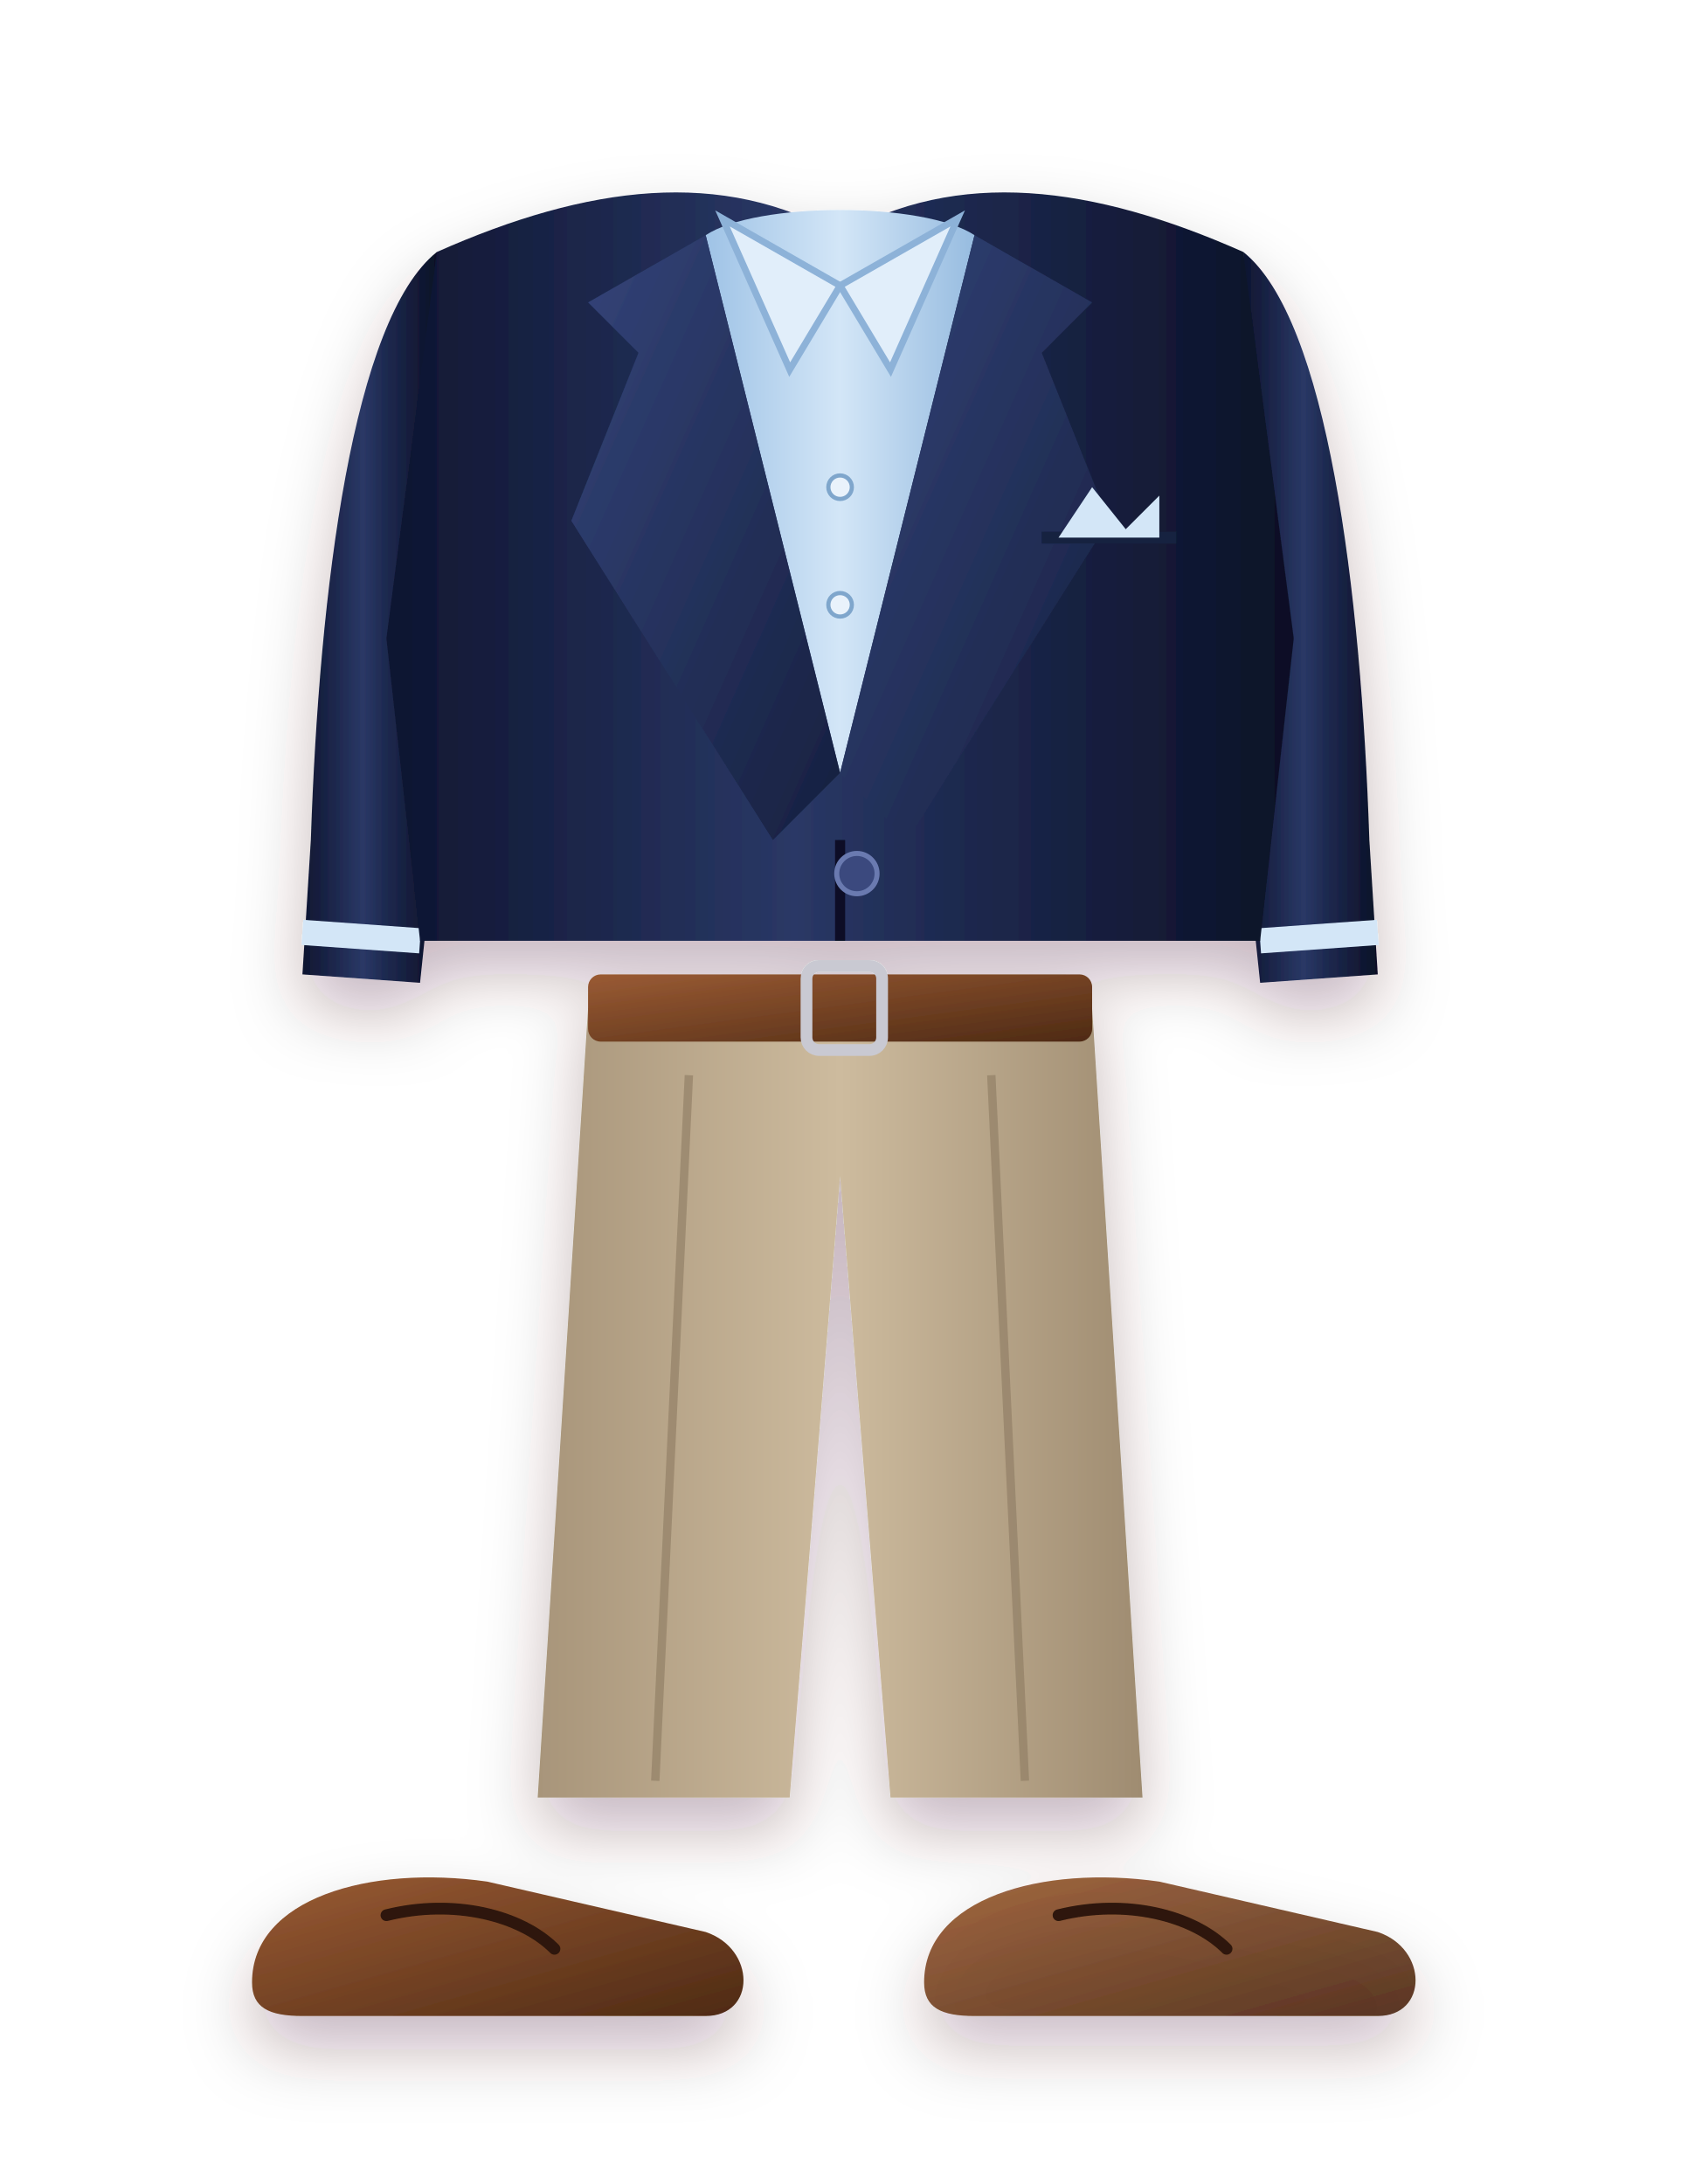
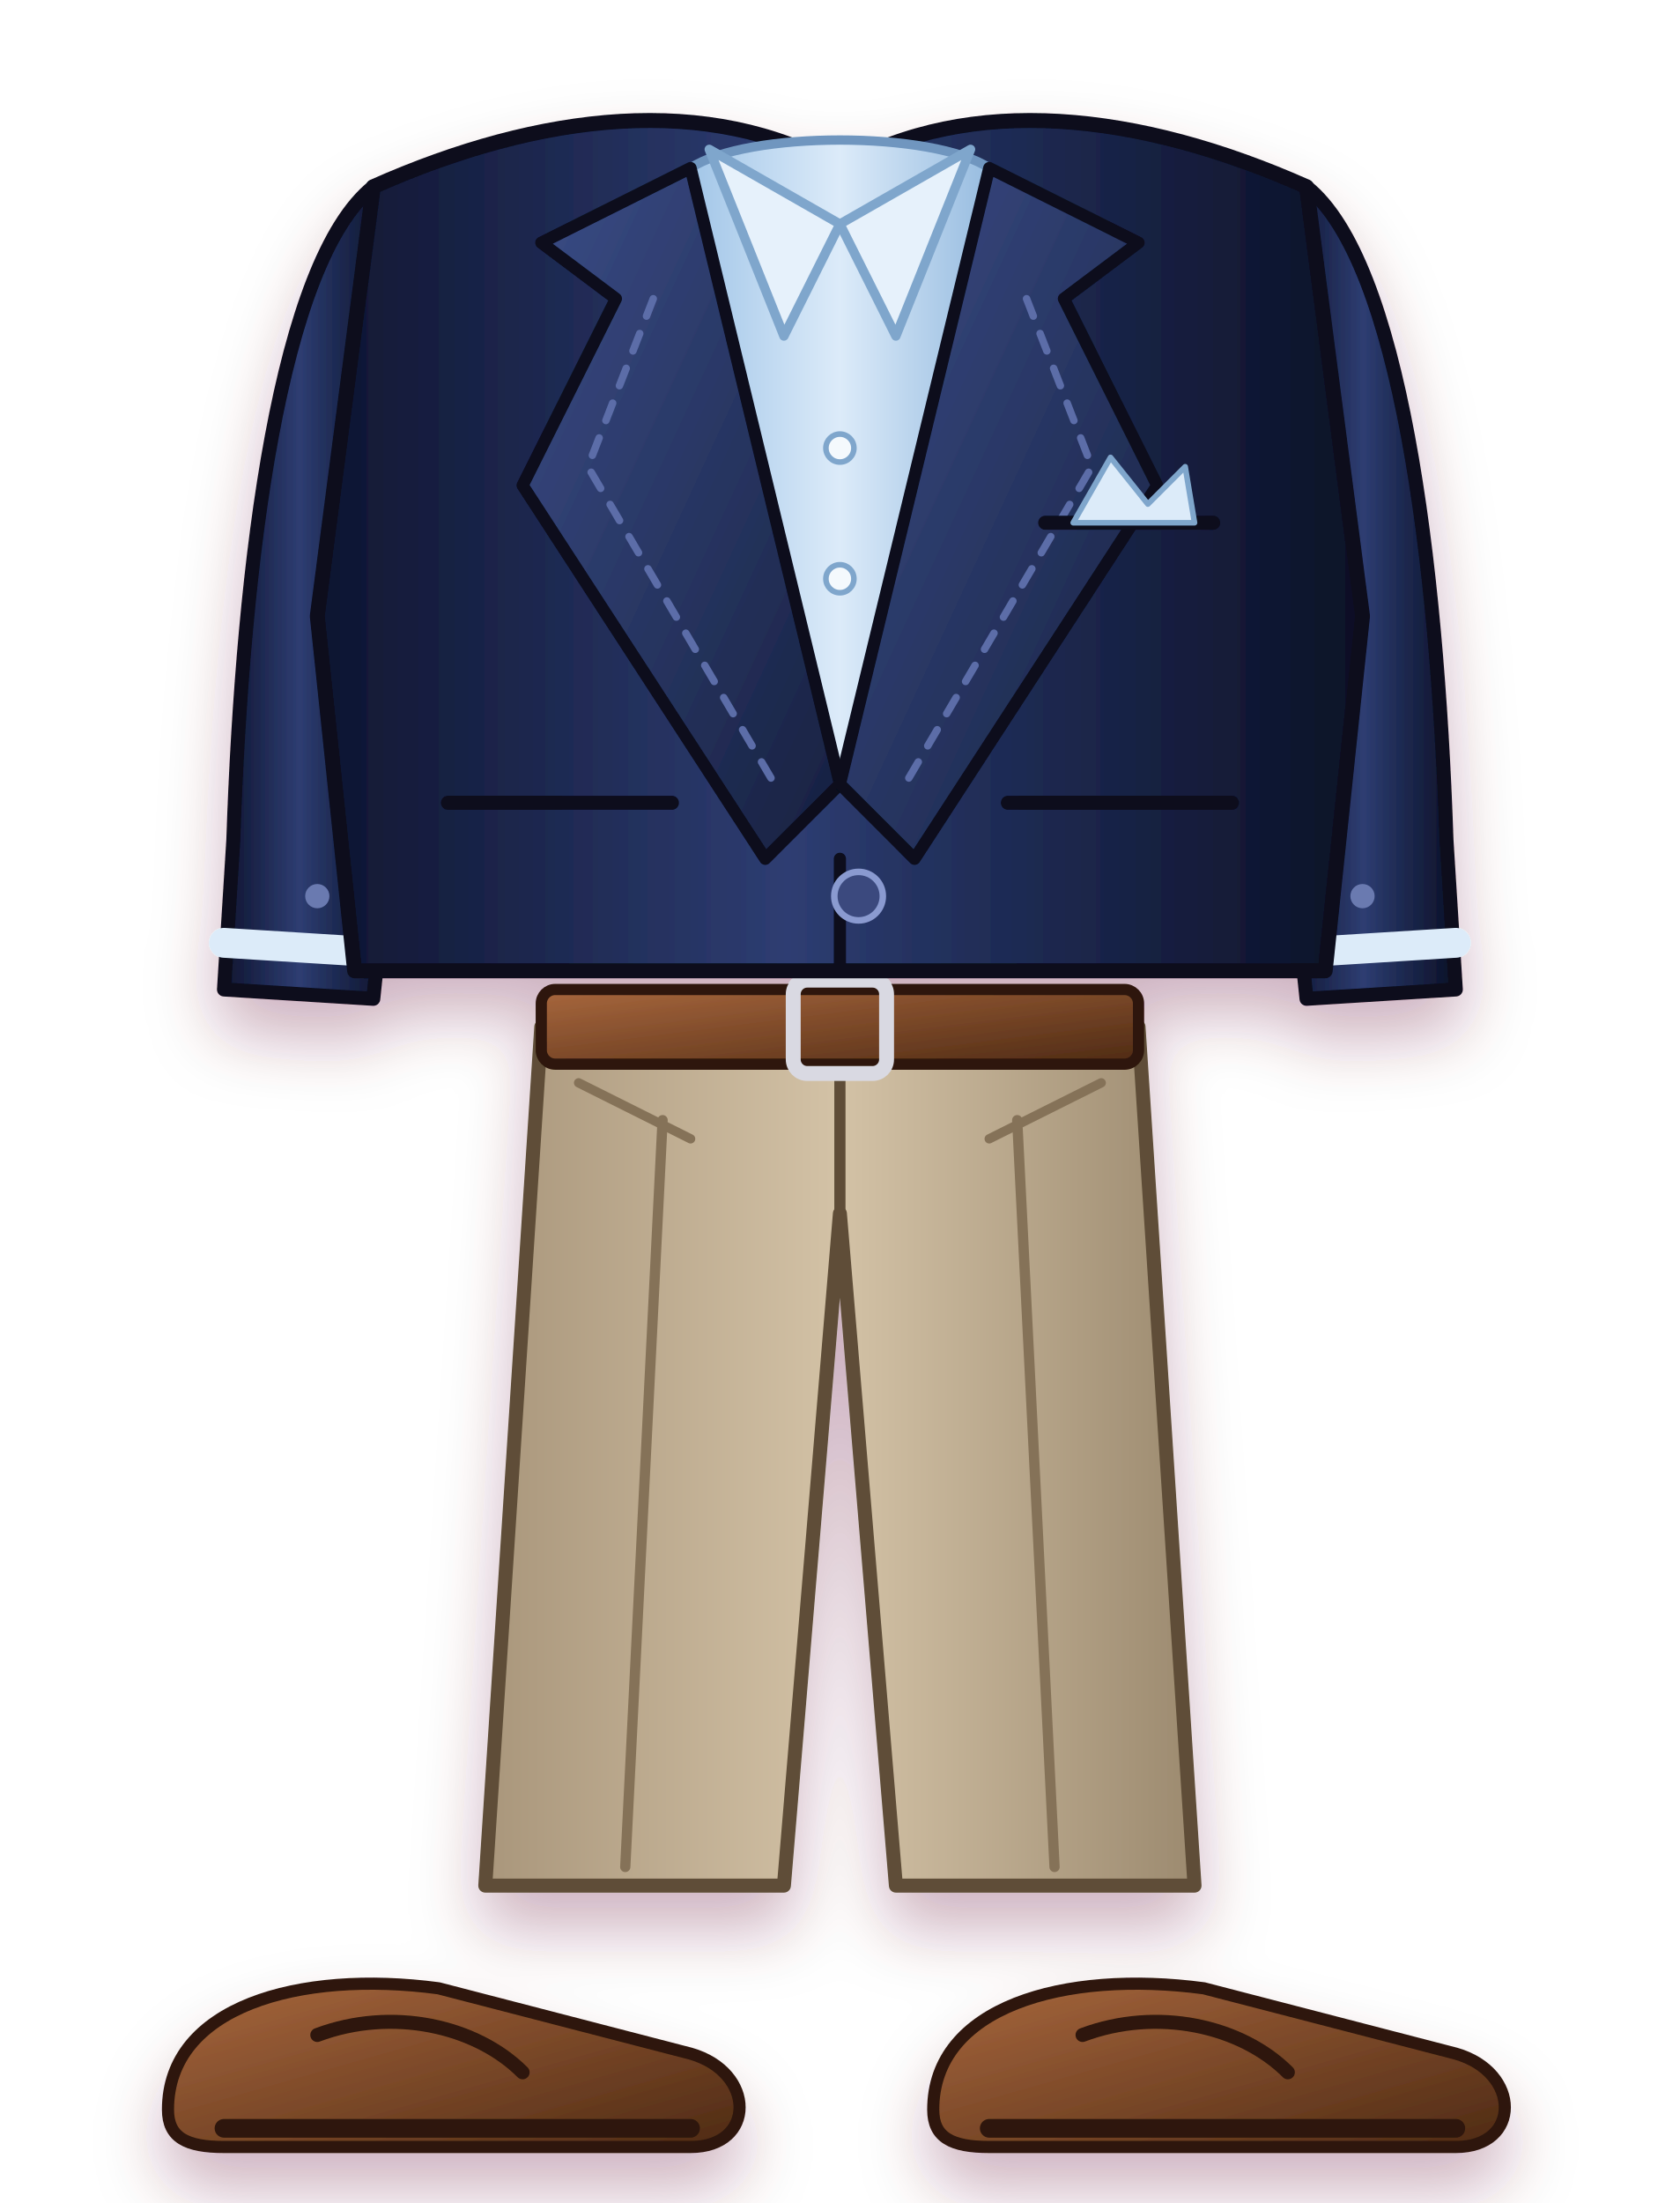
- <svg xmlns="http://www.w3.org/2000/svg" viewBox="0 0 200 260" fill="none">
+ <svg xmlns="http://www.w3.org/2000/svg" viewBox="10 8 180 236" fill="none">
  <defs>
    <linearGradient id="mBlazer" x1="0" y1="0" x2="1" y2="0">
      <stop offset="0" stop-color="#0E1530" />
-       <stop offset="0.45" stop-color="#2A3866" />
-       <stop offset="0.6" stop-color="#1F2B52" />
+       <stop offset="0.45" stop-color="#2E3D72" />
+       <stop offset="0.6" stop-color="#22305C" />
      <stop offset="1" stop-color="#0B1026" />
    </linearGradient>
    <linearGradient id="mLapel" x1="0" y1="0" x2="1" y2="1">
-       <stop offset="0" stop-color="#34447A" />
+       <stop offset="0" stop-color="#3B4D88" />
      <stop offset="1" stop-color="#16203F" />
    </linearGradient>
    <linearGradient id="mShirt" x1="0" y1="0" x2="1" y2="0">
-       <stop offset="0" stop-color="#9FC3E6" />
-       <stop offset="0.5" stop-color="#D3E6F7" />
+       <stop offset="0" stop-color="#A2C6E8" />
+       <stop offset="0.5" stop-color="#DCEBF9" />
      <stop offset="1" stop-color="#97BCE0" />
    </linearGradient>
    <linearGradient id="mChino" x1="0" y1="0" x2="1" y2="0">
-       <stop offset="0" stop-color="#A8957A" />
-       <stop offset="0.5" stop-color="#CDBB9E" />
-       <stop offset="1" stop-color="#9F8C71" />
+       <stop offset="0" stop-color="#A9967B" />
+       <stop offset="0.5" stop-color="#D3C2A6" />
+       <stop offset="1" stop-color="#9C8A6F" />
    </linearGradient>
    <linearGradient id="mLeather" x1="0" y1="0" x2="1" y2="1">
-       <stop offset="0" stop-color="#9A5B34" />
+       <stop offset="0" stop-color="#A8673D" />
      <stop offset="1" stop-color="#4E2A14" />
    </linearGradient>
    <filter id="mShadow" x="-20%" y="-10%" width="140%" height="130%">
-       <feDropShadow dx="0" dy="4" stdDeviation="4" flood-color="#3A0A24" flood-opacity="0.28" />
+       <feDropShadow dx="0" dy="4" stdDeviation="3.5" flood-color="#5A1030" flood-opacity="0.3" />
    </filter>
  </defs>
-   <g filter="url(#mShadow)">
-     <path d="M70 120 L130 120 L136 214 L106 214 L100 140 L94 214 L64 214 Z" fill="url(#mChino)" />
-     <rect x="70" y="116" width="60" height="8" rx="1.5" fill="url(#mLeather)" />
-     <rect x="96" y="115" width="9" height="10" rx="1.5" fill="none" stroke="#C9C9D2" stroke-width="1.4" />
-     <path d="M82 128 L78 212 M118 128 L122 212" stroke="#8C7A60" stroke-width="1" opacity="0.6" />
-     <path d="M52 30 C42 38 38 70 37 100 L36 116 L50 117 L52 98 Z" fill="url(#mBlazer)" />
-     <path d="M148 30 C158 38 162 70 163 100 L164 116 L150 117 L148 98 Z" fill="url(#mBlazer)" />
-     <path d="M36 111 L50 112 M164 111 L150 112" stroke="#D3E6F7" stroke-width="3" />
-     <path d="M52 30 C70 22 86 20 100 28 C114 20 130 22 148 30 L154 76 L150 112 L50 112 L46 76 Z" fill="url(#mBlazer)" />
-     <path d="M84 28 L100 92 L116 28 C110 24 90 24 84 28 Z" fill="url(#mShirt)" />
-     <path d="M86 26 L94 44 L100 34 Z" fill="#E1EEFA" stroke="#8DB2D8" stroke-width="0.8" />
-     <path d="M114 26 L106 44 L100 34 Z" fill="#E1EEFA" stroke="#8DB2D8" stroke-width="0.8" />
-     <circle cx="100" cy="58" r="1.4" fill="#E9F2FB" stroke="#7FA6CC" stroke-width="0.5" />
-     <circle cx="100" cy="72" r="1.4" fill="#E9F2FB" stroke="#7FA6CC" stroke-width="0.5" />
-     <path d="M84 28 L100 92 L92 100 L68 62 L76 42 L70 36 Z" fill="url(#mLapel)" />
-     <path d="M116 28 L100 92 L108 100 L132 62 L124 42 L130 36 Z" fill="url(#mLapel)" />
-     <path d="M100 100 L100 112" stroke="#0B1026" stroke-width="1.2" />
-     <circle cx="102" cy="104" r="2.4" fill="#3A4A7E" stroke="#6A7AB0" stroke-width="0.6" />
-     <path d="M124 64 L140 64" stroke="#16203F" stroke-width="1.4" />
-     <path d="M126 64 L130 58 L134 63 L138 59 L138 64 Z" fill="#D3E6F7" />
-     <path d="M30 236 C30 226 44 222 58 224 L84 230 C90 232 90 240 84 240 L36 240 C32 240 30 239 30 236 Z" fill="url(#mLeather)" />
-     <path d="M46 228 C54 226 62 228 66 232" stroke="#2E170A" stroke-width="1.4" stroke-linecap="round" />
-     <path d="M110 236 C110 226 124 222 138 224 L164 230 C170 232 170 240 164 240 L116 240 C112 240 110 239 110 236 Z" fill="url(#mLeather)" opacity="0.92" />
-     <path d="M126 228 C134 226 142 228 146 232" stroke="#2E170A" stroke-width="1.4" stroke-linecap="round" />
+   <g filter="url(#mShadow)" stroke-linejoin="round" stroke-linecap="round">
+     <path d="M68 118 L132 118 L138 210 L106 210 L100 138 L94 210 L62 210 Z" fill="url(#mChino)" stroke="#5E4E37" stroke-width="1.5" />
+     <path d="M81 128 L77 208 M119 128 L123 208" stroke="#857258" stroke-width="1.1" />
+     <path d="M100 138 L100 122" stroke="#5E4E37" stroke-width="1.2" />
+     <path d="M72 124 L84 130 M128 124 L116 130" stroke="#857258" stroke-width="1" />
+     <rect x="68" y="114" width="64" height="8" rx="1.5" fill="url(#mLeather)" stroke="#2E170A" stroke-width="1.2" />
+     <rect x="95" y="113" width="10" height="10" rx="1.5" fill="none" stroke="#D9D9E2" stroke-width="1.6" />
+     <path d="M50 28 C40 36 36 68 35 98 L34 114 L50 115 L52 96 Z" fill="url(#mBlazer)" stroke="#070B1C" stroke-width="1.5" />
+     <path d="M150 28 C160 36 164 68 165 98 L166 114 L150 115 L148 96 Z" fill="url(#mBlazer)" stroke="#070B1C" stroke-width="1.5" />
+     <path d="M34 109 L50 110 M166 109 L150 110" stroke="#DCEBF9" stroke-width="3.2" />
+     <circle cx="44" cy="104" r="1.3" fill="#6A7AB0" />
+     <circle cx="156" cy="104" r="1.3" fill="#6A7AB0" />
+     <path d="M50 28 C68 20 86 18 100 26 C114 18 132 20 150 28 L156 74 L152 112 L48 112 L44 74 Z" fill="url(#mBlazer)" stroke="#070B1C" stroke-width="1.6" />
+     <path d="M84 26 L100 92 L116 26 C110 22 90 22 84 26 Z" fill="url(#mShirt)" stroke="#6F96BF" stroke-width="1" />
+     <path d="M86 24 L94 44 L100 32 Z" fill="#E6F1FB" stroke="#7FA6CC" stroke-width="1" />
+     <path d="M114 24 L106 44 L100 32 Z" fill="#E6F1FB" stroke="#7FA6CC" stroke-width="1" />
+     <circle cx="100" cy="56" r="1.5" fill="#F4F9FD" stroke="#7FA6CC" stroke-width="0.6" />
+     <circle cx="100" cy="70" r="1.5" fill="#F4F9FD" stroke="#7FA6CC" stroke-width="0.6" />
+     <path d="M84 26 L100 92 L92 100 L66 60 L76 40 L68 34 Z" fill="url(#mLapel)" stroke="#070B1C" stroke-width="1.3" />
+     <path d="M116 26 L100 92 L108 100 L134 60 L124 40 L132 34 Z" fill="url(#mLapel)" stroke="#070B1C" stroke-width="1.3" />
+     <path d="M80 40 L73 58 L93 92" stroke="#5B6DA8" stroke-width="0.8" stroke-dasharray="2 2" />
+     <path d="M120 40 L127 58 L107 92" stroke="#5B6DA8" stroke-width="0.8" stroke-dasharray="2 2" />
+     <path d="M100 100 L100 112" stroke="#070B1C" stroke-width="1.3" />
+     <circle cx="102" cy="104" r="2.6" fill="#3A4A7E" stroke="#8A9AD0" stroke-width="0.7" />
+     <path d="M122 64 L140 64" stroke="#070B1C" stroke-width="1.5" />
+     <path d="M125 64 L129 57 L133 62 L137 58 L138 64 Z" fill="#DCEBF9" stroke="#7FA6CC" stroke-width="0.6" />
+     <path d="M58 94 L82 94 M118 94 L142 94" stroke="#070B1C" stroke-width="1.5" />
+     <path d="M28 234 C28 223 42 219 57 221 L84 228 C91 230 91 238 84 238 L34 238 C30 238 28 237 28 234 Z" fill="url(#mLeather)" stroke="#2E170A" stroke-width="1.3" />
+     <path d="M44 226 C52 223 61 225 66 230" stroke="#2E170A" stroke-width="1.5" />
+     <path d="M34 236 L84 236" stroke="#2E170A" stroke-width="2" />
+     <path d="M110 234 C110 223 124 219 139 221 L166 228 C173 230 173 238 166 238 L116 238 C112 238 110 237 110 234 Z" fill="url(#mLeather)" stroke="#2E170A" stroke-width="1.3" />
+     <path d="M126 226 C134 223 143 225 148 230" stroke="#2E170A" stroke-width="1.5" />
+     <path d="M116 236 L166 236" stroke="#2E170A" stroke-width="2" />
  </g>
</svg>
